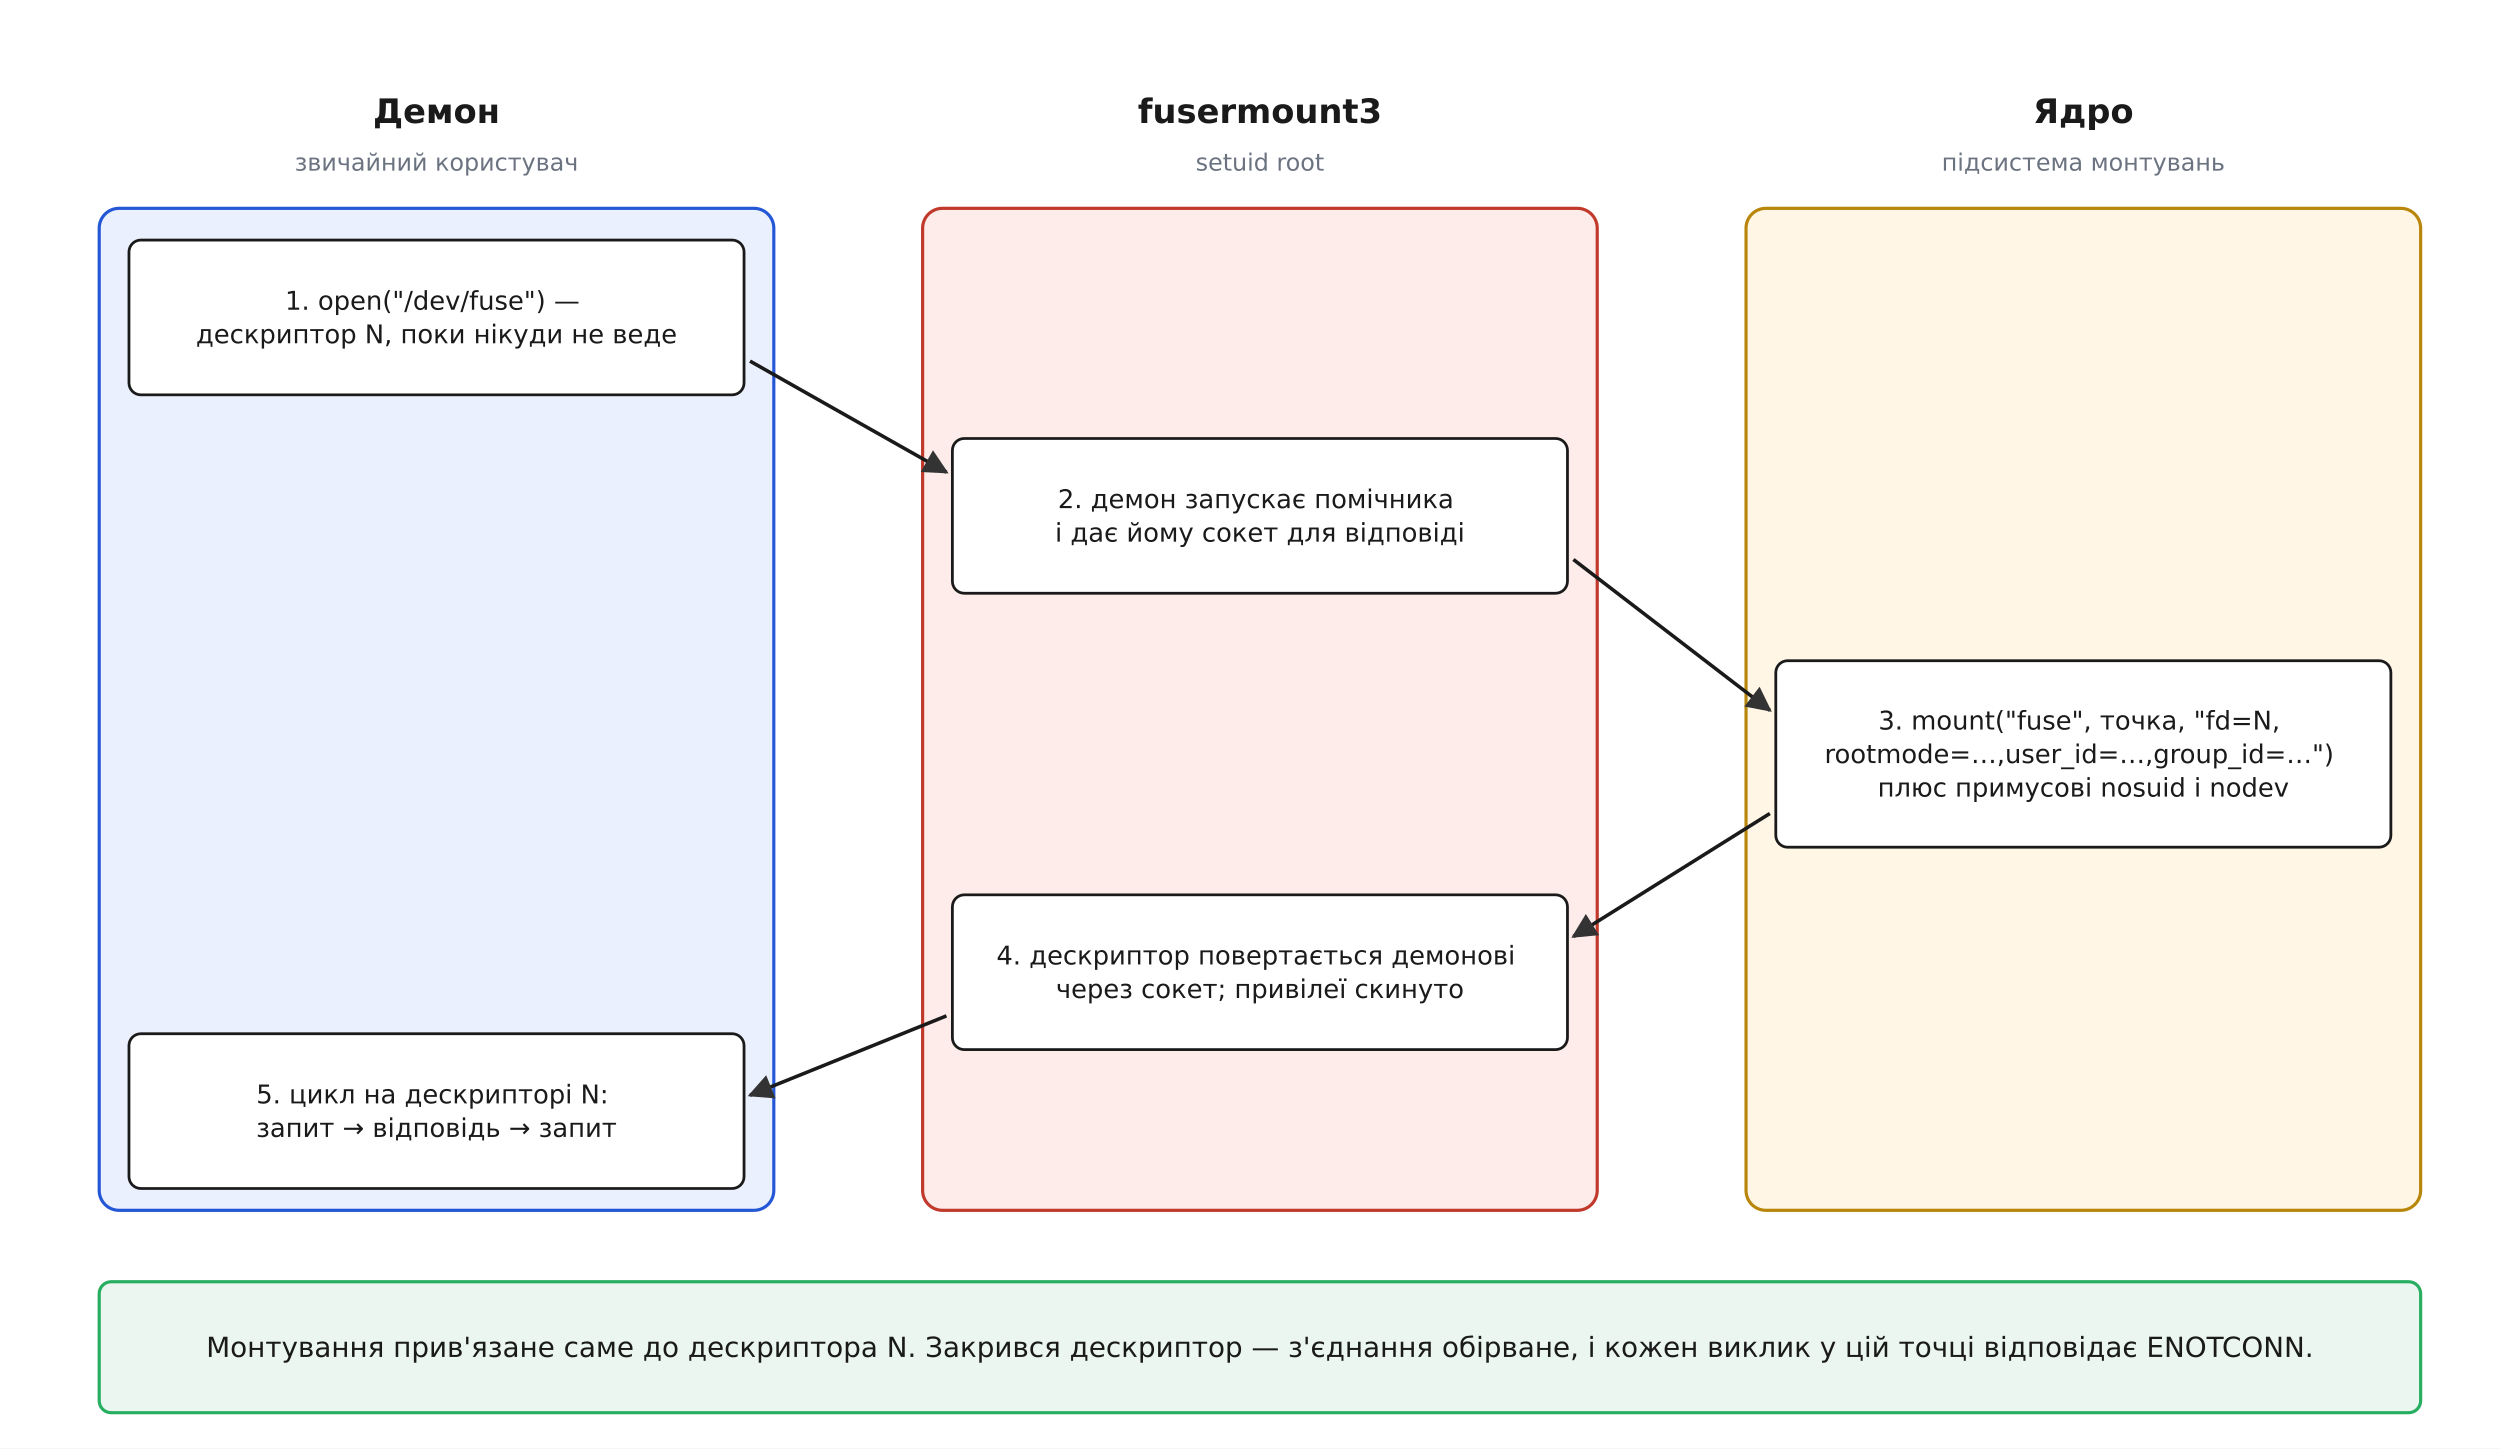
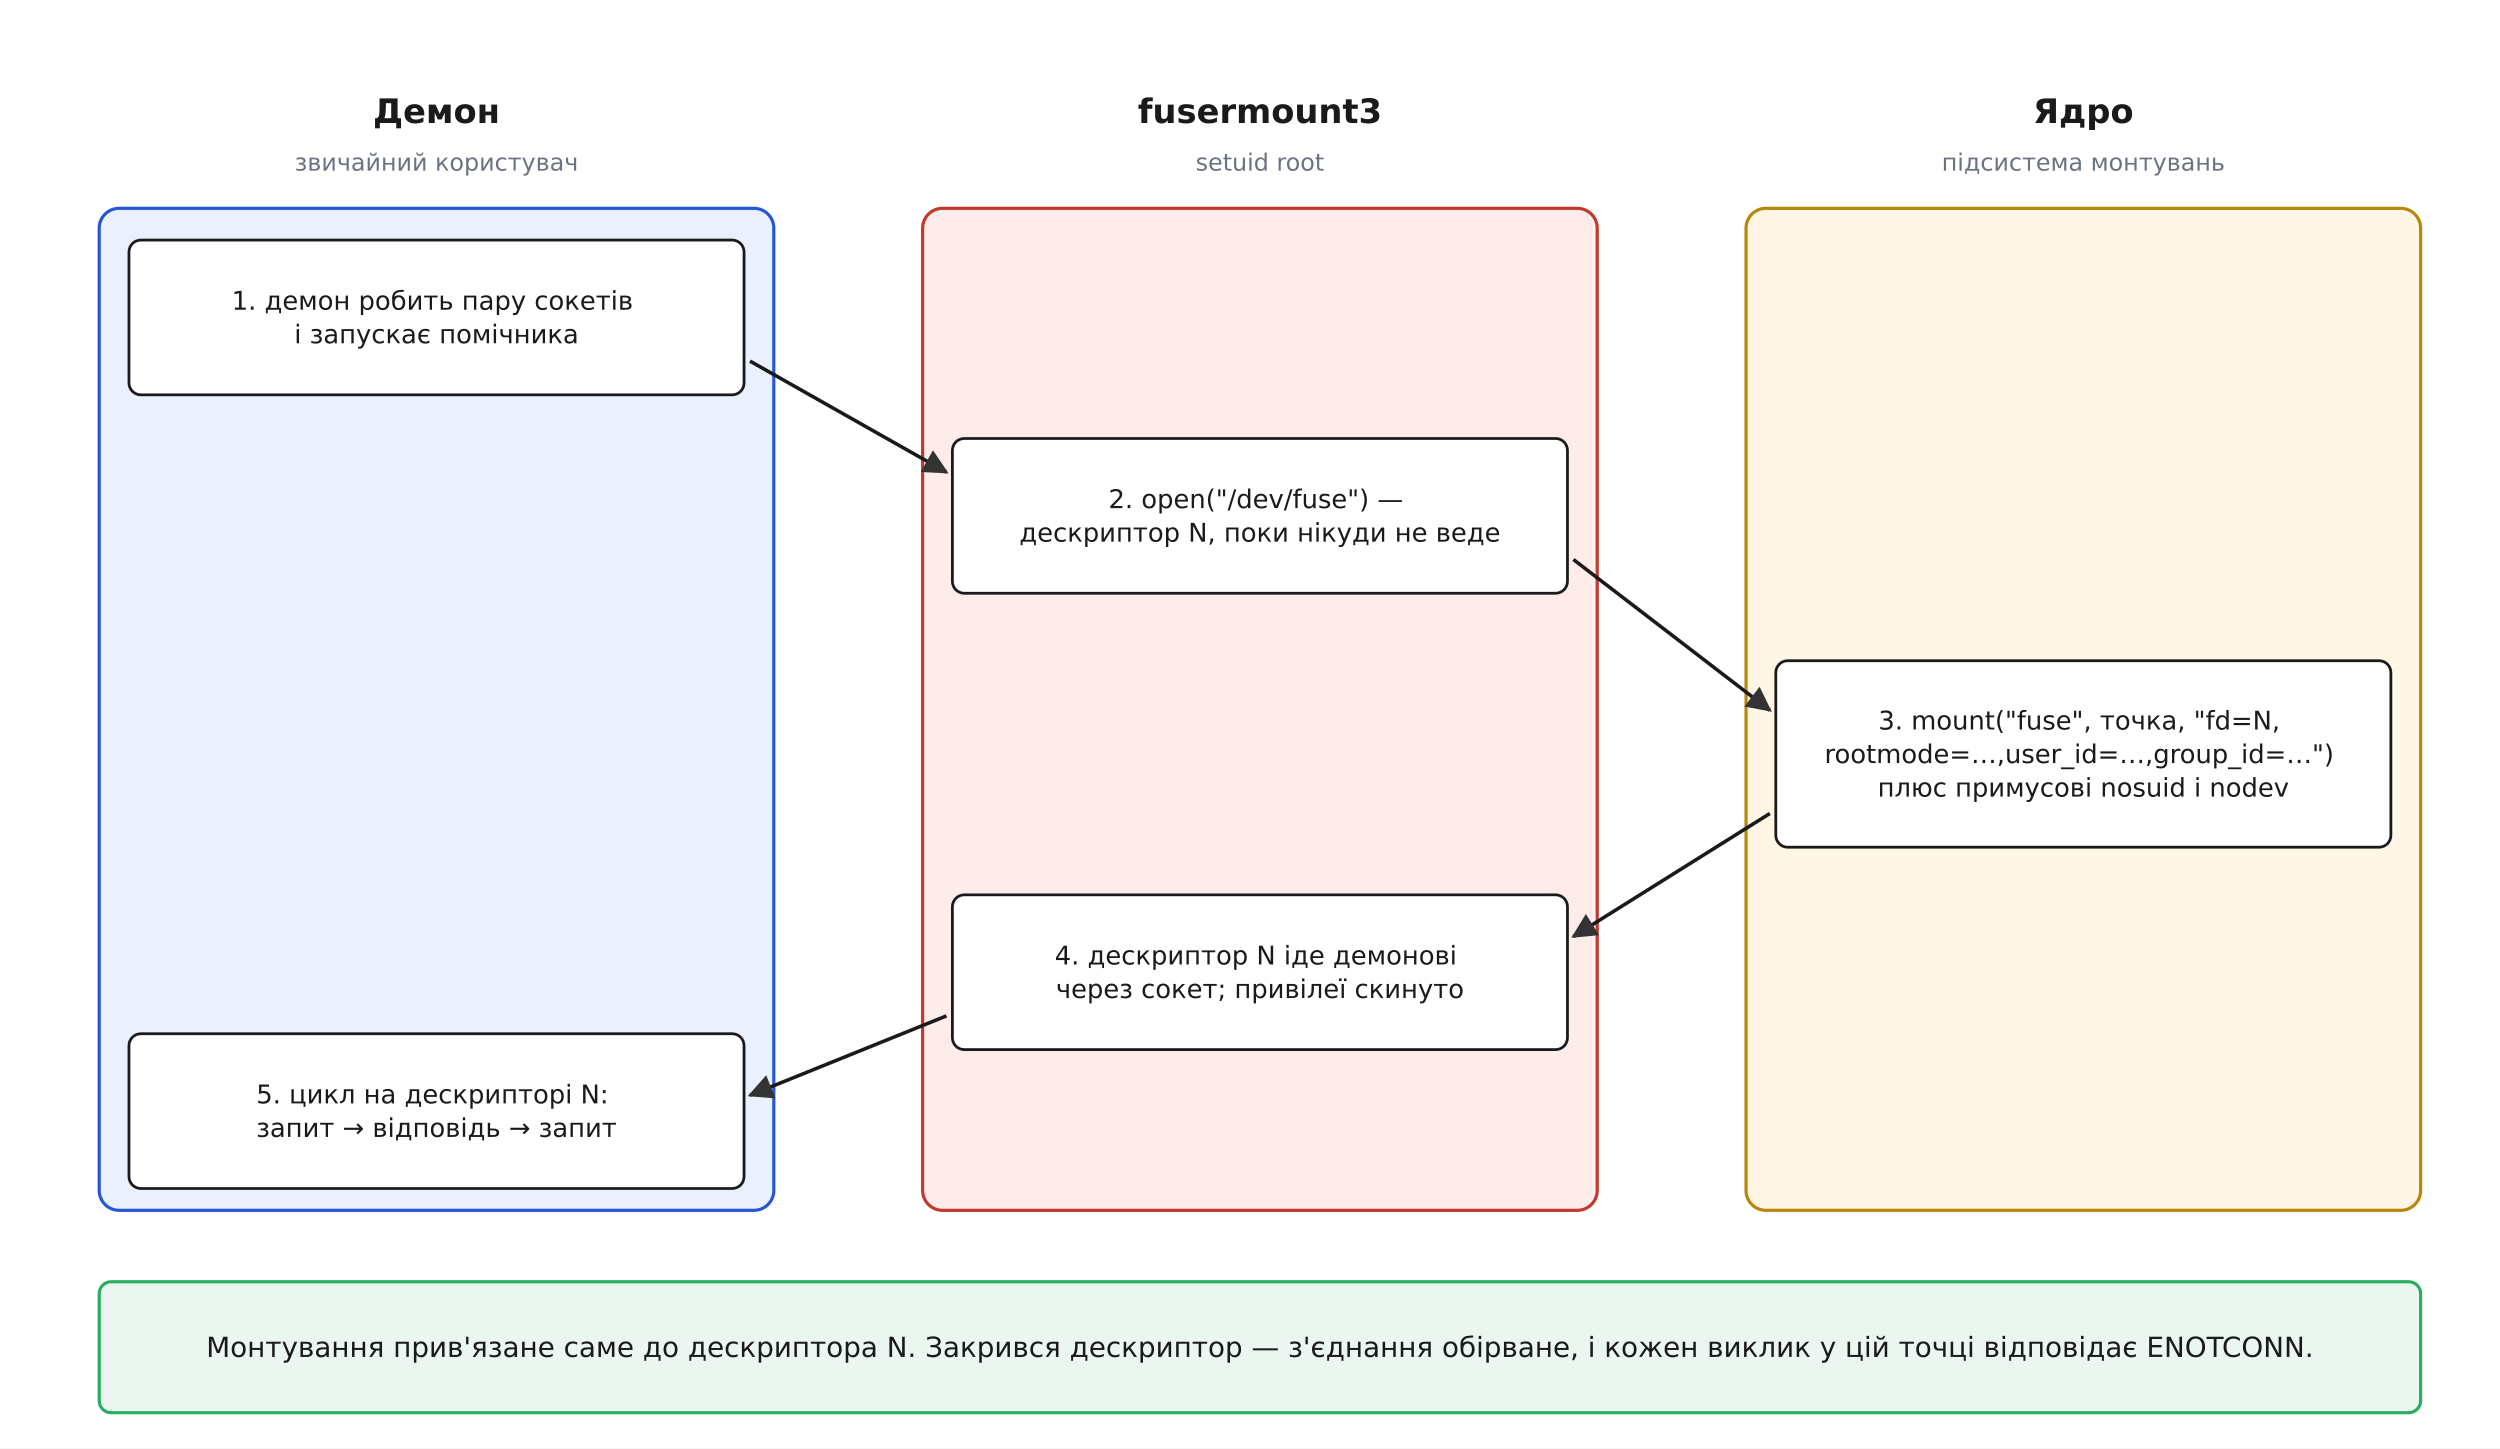
<svg xmlns="http://www.w3.org/2000/svg" viewBox="-10 -10 1260 730" font-family="'Segoe UI', 'DejaVu Sans', Arial, sans-serif">
  <rect x="-10" y="-10" width="1260" height="730" fill="#ffffff" />
  <defs>
    <marker id="arrow" viewBox="0 0 10 10" refX="9" refY="5" markerWidth="7" markerHeight="7" orient="auto-start-reverse">
      <path d="M0 0 L10 5 L0 10 z" fill="#333333" />
    </marker>
  </defs>
  <rect x="40.0" y="95.0" width="340.0" height="505.0" rx="10" fill="#eaf0fd" stroke="#2457d6" stroke-width="1.6" />
  <text x="210.0" y="52.0" font-family="'Segoe UI', 'DejaVu Sans', Arial, sans-serif" font-size="17" fill="#1a1a1a" text-anchor="middle" font-weight="700">Демон</text>
  <text x="210.0" y="76.0" font-family="'Segoe UI', 'DejaVu Sans', Arial, sans-serif" font-size="12" fill="#6b7280" text-anchor="middle">звичайний користувач</text>
  <rect x="455.0" y="95.0" width="340.0" height="505.0" rx="10" fill="#fdecea" stroke="#c0392b" stroke-width="1.6" />
  <text x="625.0" y="52.0" font-family="'Segoe UI', 'DejaVu Sans', Arial, sans-serif" font-size="17" fill="#1a1a1a" text-anchor="middle" font-weight="700">fusermount3</text>
  <text x="625.0" y="76.0" font-family="'Segoe UI', 'DejaVu Sans', Arial, sans-serif" font-size="12" fill="#6b7280" text-anchor="middle">setuid root</text>
  <rect x="870.0" y="95.0" width="340.0" height="505.0" rx="10" fill="#fff6e5" stroke="#b8860b" stroke-width="1.6" />
  <text x="1040.0" y="52.0" font-family="'Segoe UI', 'DejaVu Sans', Arial, sans-serif" font-size="17" fill="#1a1a1a" text-anchor="middle" font-weight="700">Ядро</text>
  <text x="1040.0" y="76.0" font-family="'Segoe UI', 'DejaVu Sans', Arial, sans-serif" font-size="12" fill="#6b7280" text-anchor="middle">підсистема монтувань</text>
  <rect x="55.0" y="111.0" width="310.0" height="78.0" rx="6" fill="#ffffff" stroke="#1a1a1a" stroke-width="1.4" />
  <text x="210.0" y="146.1" font-family="'Segoe UI', 'DejaVu Sans', Arial, sans-serif" font-size="13" fill="#1a1a1a" text-anchor="middle">
-     <tspan x="210.0" dy="0.0">1. open("/dev/fuse") —</tspan>
-     <tspan x="210.0" dy="16.9">дескриптор N, поки нікуди не веде</tspan>
+     <tspan x="210.0" dy="0.0">1. демон робить пару сокетів</tspan>
+     <tspan x="210.0" dy="16.9">і запускає помічника</tspan>
  </text>
  <line x1="368.0" y1="172.0" x2="467.0" y2="228.0" stroke="#1a1a1a" stroke-width="1.8" marker-end="url(#arrow)" />
  <rect x="470.0" y="211.0" width="310.0" height="78.0" rx="6" fill="#ffffff" stroke="#1a1a1a" stroke-width="1.4" />
  <text x="625.0" y="246.1" font-family="'Segoe UI', 'DejaVu Sans', Arial, sans-serif" font-size="13" fill="#1a1a1a" text-anchor="middle">
-     <tspan x="625.0" dy="0.0">2. демон запускає помічника</tspan>
-     <tspan x="625.0" dy="16.9">і дає йому сокет для відповіді</tspan>
+     <tspan x="625.0" dy="0.0">2. open("/dev/fuse") —</tspan>
+     <tspan x="625.0" dy="16.9">дескриптор N, поки нікуди не веде</tspan>
  </text>
  <line x1="783.0" y1="272.0" x2="882.0" y2="348.0" stroke="#1a1a1a" stroke-width="1.8" marker-end="url(#arrow)" />
  <rect x="885.0" y="323.0" width="310.0" height="94.0" rx="6" fill="#ffffff" stroke="#1a1a1a" stroke-width="1.4" />
  <text x="1040.0" y="357.7" font-family="'Segoe UI', 'DejaVu Sans', Arial, sans-serif" font-size="13" fill="#1a1a1a" text-anchor="middle">
    <tspan x="1040.0" dy="0.0">3. mount("fuse", точка, "fd=N,</tspan>
    <tspan x="1040.0" dy="16.9">rootmode=…,user_id=…,group_id=…")</tspan>
    <tspan x="1040.0" dy="16.9">плюс примусові nosuid і nodev</tspan>
  </text>
  <line x1="882.0" y1="400.0" x2="783.0" y2="462.0" stroke="#1a1a1a" stroke-width="1.8" marker-end="url(#arrow)" />
  <rect x="470.0" y="441.0" width="310.0" height="78.0" rx="6" fill="#ffffff" stroke="#1a1a1a" stroke-width="1.4" />
  <text x="625.0" y="476.1" font-family="'Segoe UI', 'DejaVu Sans', Arial, sans-serif" font-size="13" fill="#1a1a1a" text-anchor="middle">
-     <tspan x="625.0" dy="0.0">4. дескриптор повертається демонові</tspan>
+     <tspan x="625.0" dy="0.0">4. дескриптор N іде демонові</tspan>
    <tspan x="625.0" dy="16.9">через сокет; привілеї скинуто</tspan>
  </text>
  <line x1="467.0" y1="502.0" x2="368.0" y2="542.0" stroke="#1a1a1a" stroke-width="1.8" marker-end="url(#arrow)" />
  <rect x="55.0" y="511.0" width="310.0" height="78.0" rx="6" fill="#ffffff" stroke="#1a1a1a" stroke-width="1.4" />
  <text x="210.0" y="546.1" font-family="'Segoe UI', 'DejaVu Sans', Arial, sans-serif" font-size="13" fill="#1a1a1a" text-anchor="middle">
    <tspan x="210.0" dy="0.0">5. цикл на дескрипторі N:</tspan>
    <tspan x="210.0" dy="16.9">запит → відповідь → запит</tspan>
  </text>
  <rect x="40.0" y="636.0" width="1170.0" height="66.0" rx="6" fill="#eaf6ef" stroke="#27ae60" stroke-width="1.6" />
  <text x="625.0" y="673.9" font-family="'Segoe UI', 'DejaVu Sans', Arial, sans-serif" font-size="14" fill="#1a1a1a" text-anchor="middle">
    <tspan x="625.0" dy="0.0">Монтування прив'язане саме до дескриптора N. Закрився дескриптор — з'єднання обірване, і кожен виклик у цій точці відповідає ENOTCONN.</tspan>
  </text>
</svg>
